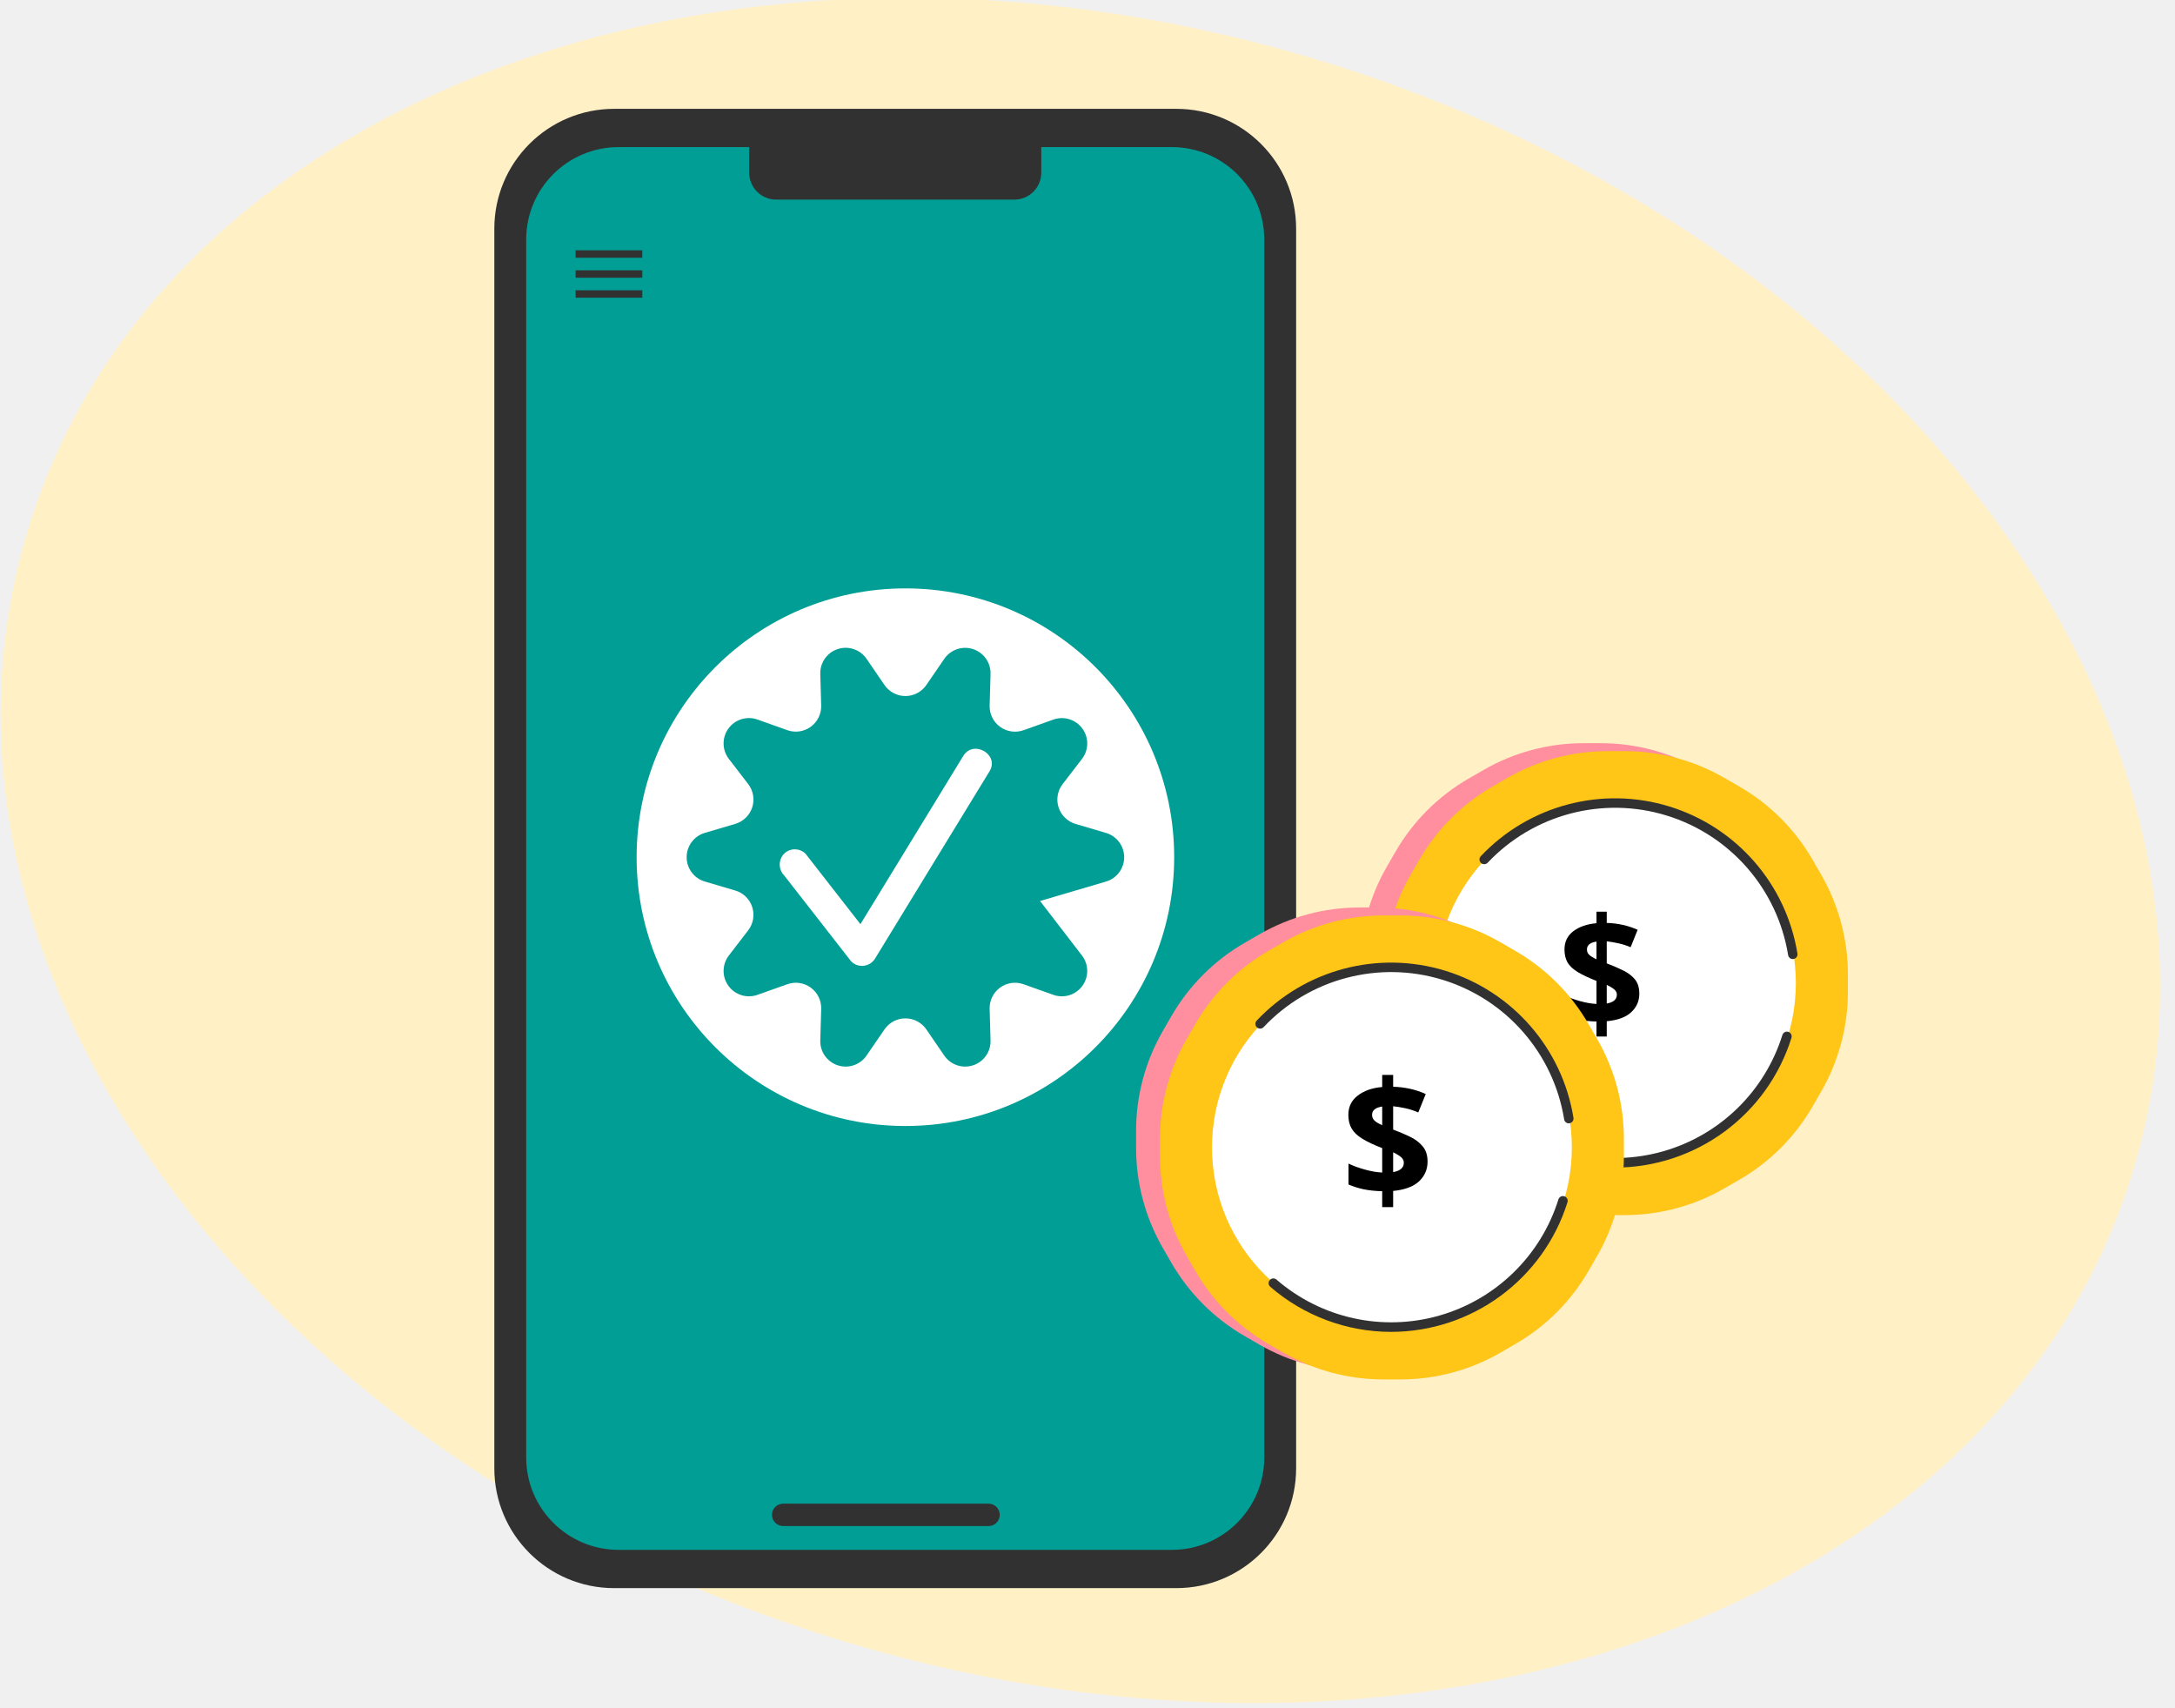
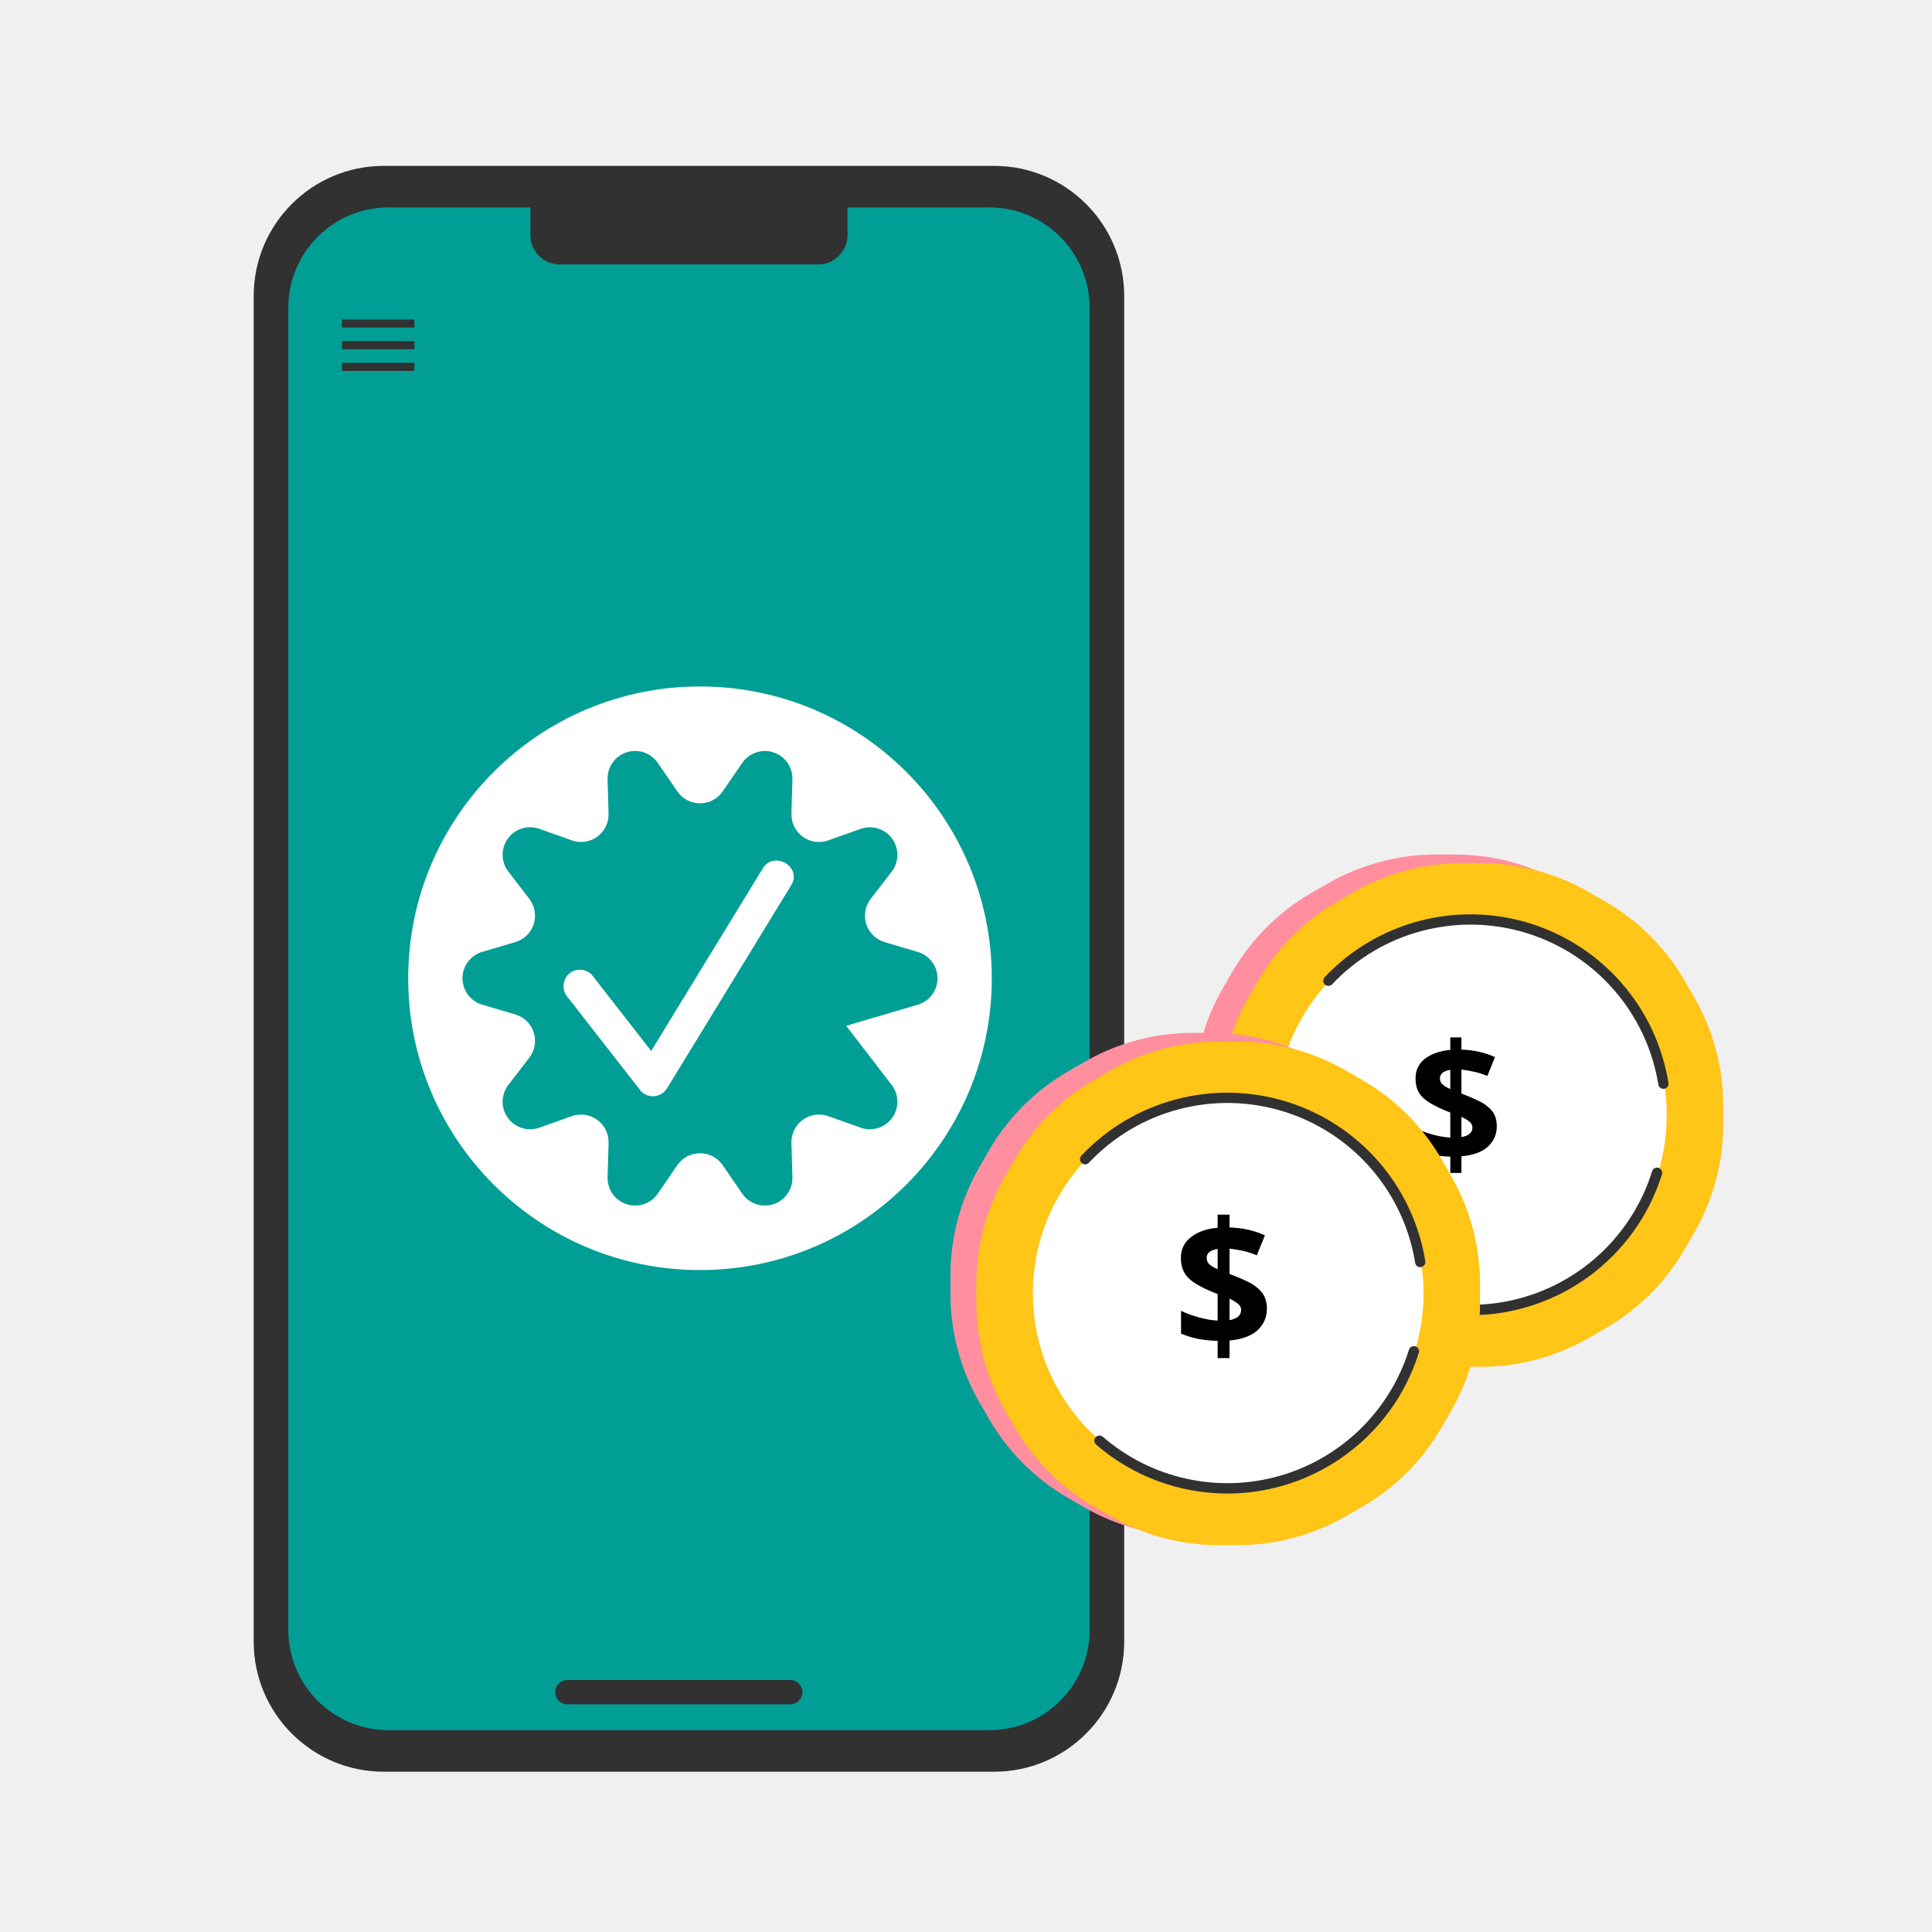
- <svg xmlns="http://www.w3.org/2000/svg" width="242" height="190" viewBox="0 0 242 190">
-   <defs>
-     <clipPath id="clip-path">
-       <rect x="24" y="29" width="242" height="190" fill="none" />
-     </clipPath>
-   </defs>
-   <g id="Group_3298" data-name="Group 3298" transform="translate(8171 3773.682)">
-     <g id="Scroll_Group_34" data-name="Scroll Group 34" transform="translate(-8195 -3802.682)" clip-path="url(#clip-path)" style="isolation: isolate">
-       <ellipse id="Ellipse_763" data-name="Ellipse 763" cx="122.42" cy="91.837" rx="122.42" ry="91.837" transform="translate(53.993) rotate(17)" fill="#fff0c6" />
-     </g>
-     <g id="Group_3295" data-name="Group 3295" transform="translate(-8754.394 -5221)">
+ <svg xmlns="http://www.w3.org/2000/svg" width="198" height="198" viewBox="0 0 198 198">
+   <g id="Group_3319" data-name="Group 3319" transform="translate(6044 1819)">
+     <rect id="Rectangle_1559" data-name="Rectangle 1559" width="198" height="198" transform="translate(-6044 -1819)" fill="none" />
+     <g id="Group_3316" data-name="Group 3316" transform="translate(-6656.394 -3261.426)">
      <g id="Group_2866" data-name="Group 2866" transform="translate(638.394 1459.426)">
        <rect id="Rectangle_1466" data-name="Rectangle 1466" width="89.213" height="164.574" rx="13.334" fill="#313131" />
        <rect id="Rectangle_1467" data-name="Rectangle 1467" width="82.122" height="156.06" rx="10.283" transform="translate(3.546 4.257)" fill="#019e96" />
        <path id="Rectangle_1468" data-name="Rectangle 1468" d="M0,0H32.5a0,0,0,0,1,0,0V6.043a3,3,0,0,1-3,3H3a3,3,0,0,1-3-3V0A0,0,0,0,1,0,0Z" transform="translate(28.358 1.057)" fill="#313131" />
        <g id="Group_2864" data-name="Group 2864" transform="translate(9.044 15.738)">
          <rect id="Rectangle_1469" data-name="Rectangle 1469" width="7.421" height="0.829" fill="#313131" />
          <rect id="Rectangle_1470" data-name="Rectangle 1470" width="7.421" height="0.829" transform="translate(0 2.224)" fill="#313131" />
          <rect id="Rectangle_1471" data-name="Rectangle 1471" width="7.421" height="0.829" transform="translate(0 4.447)" fill="#313131" />
        </g>
        <g id="Group_2865" data-name="Group 2865" transform="translate(30.901 155.179)">
          <line id="Line_216" data-name="Line 216" x2="22.923" transform="translate(1.202 1.244)" fill="#fff" />
          <path id="Path_4236" data-name="Path 4236" d="M2029.287,6284.67h22.924a1.245,1.245,0,0,0,0-2.489h-22.924a1.245,1.245,0,0,0,0,2.489Z" transform="translate(-2028.085 -6282.182)" fill="#313131" />
        </g>
      </g>
      <g id="Group_2867" data-name="Group 2867" transform="translate(654.228 1505.778)">
        <ellipse id="Ellipse_531" data-name="Ellipse 531" cx="29.905" cy="29.905" rx="29.905" ry="29.905" transform="translate(0 7)" fill="#fff" />
        <path id="Path_4244" data-name="Path 4244" d="M2034.64,6070.005l1.995-2.911a2.822,2.822,0,0,1,5.149,1.673l-.1,3.527a2.822,2.822,0,0,0,3.767,2.737l3.324-1.183a2.822,2.822,0,0,1,3.182,4.38l-2.153,2.8a2.822,2.822,0,0,0,1.439,4.428l3.385,1a2.822,2.822,0,0,1,0,5.414l-7.336,2.161,4.665,6.062a2.822,2.822,0,0,1-3.182,4.379l-3.324-1.182a2.822,2.822,0,0,0-3.767,2.736l.1,3.527a2.822,2.822,0,0,1-5.149,1.673l-1.995-2.911a2.823,2.823,0,0,0-4.656,0l-1.994,2.911a2.822,2.822,0,0,1-5.149-1.673l.1-3.527a2.821,2.821,0,0,0-3.767-2.736l-3.324,1.182a2.822,2.822,0,0,1-3.182-4.379l2.152-2.8a2.822,2.822,0,0,0-1.439-4.428l-3.385-1a2.822,2.822,0,0,1,0-5.414l3.385-1a2.822,2.822,0,0,0,1.439-4.428l-2.152-2.8a2.822,2.822,0,0,1,3.182-4.38l3.324,1.183a2.822,2.822,0,0,0,3.767-2.737l-.1-3.527a2.822,2.822,0,0,1,5.149-1.673l1.994,2.911A2.823,2.823,0,0,0,2034.64,6070.005Z" transform="translate(-2002.407 -6052.253)" fill="#019e96" />
        <path id="Path_4245" data-name="Path 4245" d="M2030.376,6103.71l7.478,9.59a1.705,1.705,0,0,0,2.658-.343l11.125-18.2,1.6-2.613c1.139-1.863-1.788-3.566-2.924-1.709l-11.125,18.2-1.6,2.612,2.658-.342-7.478-9.591a1.7,1.7,0,0,0-2.394,0,1.737,1.737,0,0,0,0,2.395Z" transform="translate(-2013.973 -6064.792)" fill="#fff" />
      </g>
      <g id="Group_2885" data-name="Group 2885" transform="translate(-149.931 -7793.719)">
        <g id="Group_2328" data-name="Group 2328" transform="translate(884.654 9323.719)">
          <path id="Path_2787" data-name="Path 2787" d="M874.2,3147.522H872.28a22.224,22.224,0,0,0-11.117,2.98l-1.659.956a22.247,22.247,0,0,0-8.139,8.139l-.957,1.66a22.228,22.228,0,0,0-2.98,11.117v1.915a22.224,22.224,0,0,0,2.98,11.117l.957,1.66a22.223,22.223,0,0,0,8.139,8.139l1.659.957a22.227,22.227,0,0,0,11.117,2.98H874.2a22.227,22.227,0,0,0,11.117-2.98l1.66-.957a22.248,22.248,0,0,0,8.139-8.139l.956-1.66a22.227,22.227,0,0,0,2.98-11.117v-1.916a22.226,22.226,0,0,0-2.98-11.116l-.956-1.66a22.246,22.246,0,0,0-8.139-8.139l-1.66-.959A22.242,22.242,0,0,0,874.2,3147.522Z" transform="translate(-847.428 -3147.522)" fill="#ff8e9e" />
          <path id="Path_2788" data-name="Path 2788" d="M876.457,3148.275h-1.913a22.243,22.243,0,0,0-11.119,2.979l-1.659.958a22.246,22.246,0,0,0-8.14,8.139l-.958,1.657a22.239,22.239,0,0,0-2.978,11.117v1.915a22.24,22.24,0,0,0,2.978,11.117l.958,1.658a22.235,22.235,0,0,0,8.14,8.139l1.659.959a22.236,22.236,0,0,0,11.119,2.98h1.913a22.232,22.232,0,0,0,11.117-2.98l1.66-.959a22.222,22.222,0,0,0,8.139-8.139l.957-1.658a22.241,22.241,0,0,0,2.979-11.117v-1.912a22.239,22.239,0,0,0-2.979-11.116l-.957-1.658a22.22,22.22,0,0,0-8.139-8.139l-1.66-.958A22.243,22.243,0,0,0,876.457,3148.275Z" transform="translate(-847.033 -3147.391)" fill="#ffc517" />
          <circle id="Ellipse_259" data-name="Ellipse 259" cx="20.018" cy="20.018" r="20.018" transform="translate(8.449 6.675)" fill="#fff" />
          <path id="Path_3339" data-name="Path 3339" d="M893.6,3170.626a.528.528,0,0,1-.521-.444,19.5,19.5,0,0,0-33.431-10.27.529.529,0,0,1-.782-.712l.013-.013a20.555,20.555,0,0,1,35.237,10.826.528.528,0,0,1-.437.606A.521.521,0,0,1,893.6,3170.626Z" transform="translate(-845.455 -3146.61)" fill="#313131" />
          <path id="Path_3340" data-name="Path 3340" d="M873.6,3189.969a20.581,20.581,0,0,1-13.443-5.019.529.529,0,1,1,.693-.8h0a19.5,19.5,0,0,0,31.375-8.937.529.529,0,0,1,1.01.315A20.591,20.591,0,0,1,873.6,3189.969Z" transform="translate(-845.237 -3142.753)" fill="#313131" />
          <g id="_" data-name=" " transform="translate(22.007 15.651)" style="isolation: isolate">
            <text id="_2" data-name="$" transform="translate(0 16)" font-size="17" font-family="Montserrat-Bold, Montserrat" font-weight="700" style="isolation: isolate">
              <tspan x="0" y="0">$</tspan>
            </text>
          </g>
        </g>
        <g id="Group_2329" data-name="Group 2329" transform="translate(859.731 9341.996)">
          <path id="Path_2787-2" data-name="Path 2787-2" d="M852.976,3163.083h-1.916a22.249,22.249,0,0,0-11.117,2.98l-1.66.957a22.246,22.246,0,0,0-8.139,8.139l-.957,1.658a22.241,22.241,0,0,0-2.979,11.116v1.916a22.24,22.24,0,0,0,2.979,11.117l.957,1.659a22.239,22.239,0,0,0,8.139,8.137l1.66.958a22.225,22.225,0,0,0,11.117,2.98h1.916a22.228,22.228,0,0,0,11.117-2.98l1.657-.958a22.22,22.22,0,0,0,8.139-8.137l.957-1.659a22.224,22.224,0,0,0,2.979-11.117v-1.916a22.241,22.241,0,0,0-2.979-11.117l-.957-1.657a22.222,22.222,0,0,0-8.139-8.139l-1.657-.957A22.23,22.23,0,0,0,852.976,3163.083Z" transform="translate(-826.209 -3163.083)" fill="#ff8e9e" />
          <path id="Path_2788-2" data-name="Path 2788-2" d="M855.238,3163.837h-1.916a22.232,22.232,0,0,0-11.116,2.979l-1.66.957a22.225,22.225,0,0,0-8.139,8.139l-.958,1.659a22.238,22.238,0,0,0-2.978,11.116v1.919a22.239,22.239,0,0,0,2.978,11.116l.958,1.658a22.21,22.21,0,0,0,8.139,8.138l1.66.959a22.234,22.234,0,0,0,11.116,2.979h1.916a22.241,22.241,0,0,0,11.117-2.979l1.659-.959a22.218,22.218,0,0,0,8.139-8.138l.956-1.658a22.223,22.223,0,0,0,2.98-11.116v-1.913a22.227,22.227,0,0,0-2.98-11.117l-.956-1.657a22.22,22.22,0,0,0-8.139-8.139l-1.659-.959A22.232,22.232,0,0,0,855.238,3163.837Z" transform="translate(-825.814 -3162.951)" fill="#ffc517" />
          <circle id="Ellipse_259-2" data-name="Ellipse 259-2" cx="20.018" cy="20.018" r="20.018" transform="translate(8.448 6.676)" fill="#fff" />
          <path id="Path_3341" data-name="Path 3341" d="M872.383,3186.188a.525.525,0,0,1-.52-.444,19.5,19.5,0,0,0-33.431-10.27.529.529,0,1,1-.769-.726h0a20.556,20.556,0,0,1,35.237,10.827.528.528,0,0,1-.437.6h0A.429.429,0,0,1,872.383,3186.188Z" transform="translate(-824.235 -3162.171)" fill="#313131" />
          <path id="Path_3342" data-name="Path 3342" d="M852.388,3205.528a20.582,20.582,0,0,1-13.443-5.018.529.529,0,0,1,.693-.8,19.5,19.5,0,0,0,31.375-8.936.529.529,0,0,1,1.009.316A20.591,20.591,0,0,1,852.388,3205.528Z" transform="translate(-824.018 -3158.313)" fill="#313131" />
          <g id="_2-2" data-name=" 2" transform="translate(22.836 15.286)" style="isolation: isolate">
            <text id="_3" data-name="$" transform="translate(0 17)" font-size="18" font-family="Montserrat-Bold, Montserrat" font-weight="700" style="isolation: isolate">
              <tspan x="0" y="0">$</tspan>
            </text>
          </g>
        </g>
      </g>
    </g>
  </g>
</svg>
